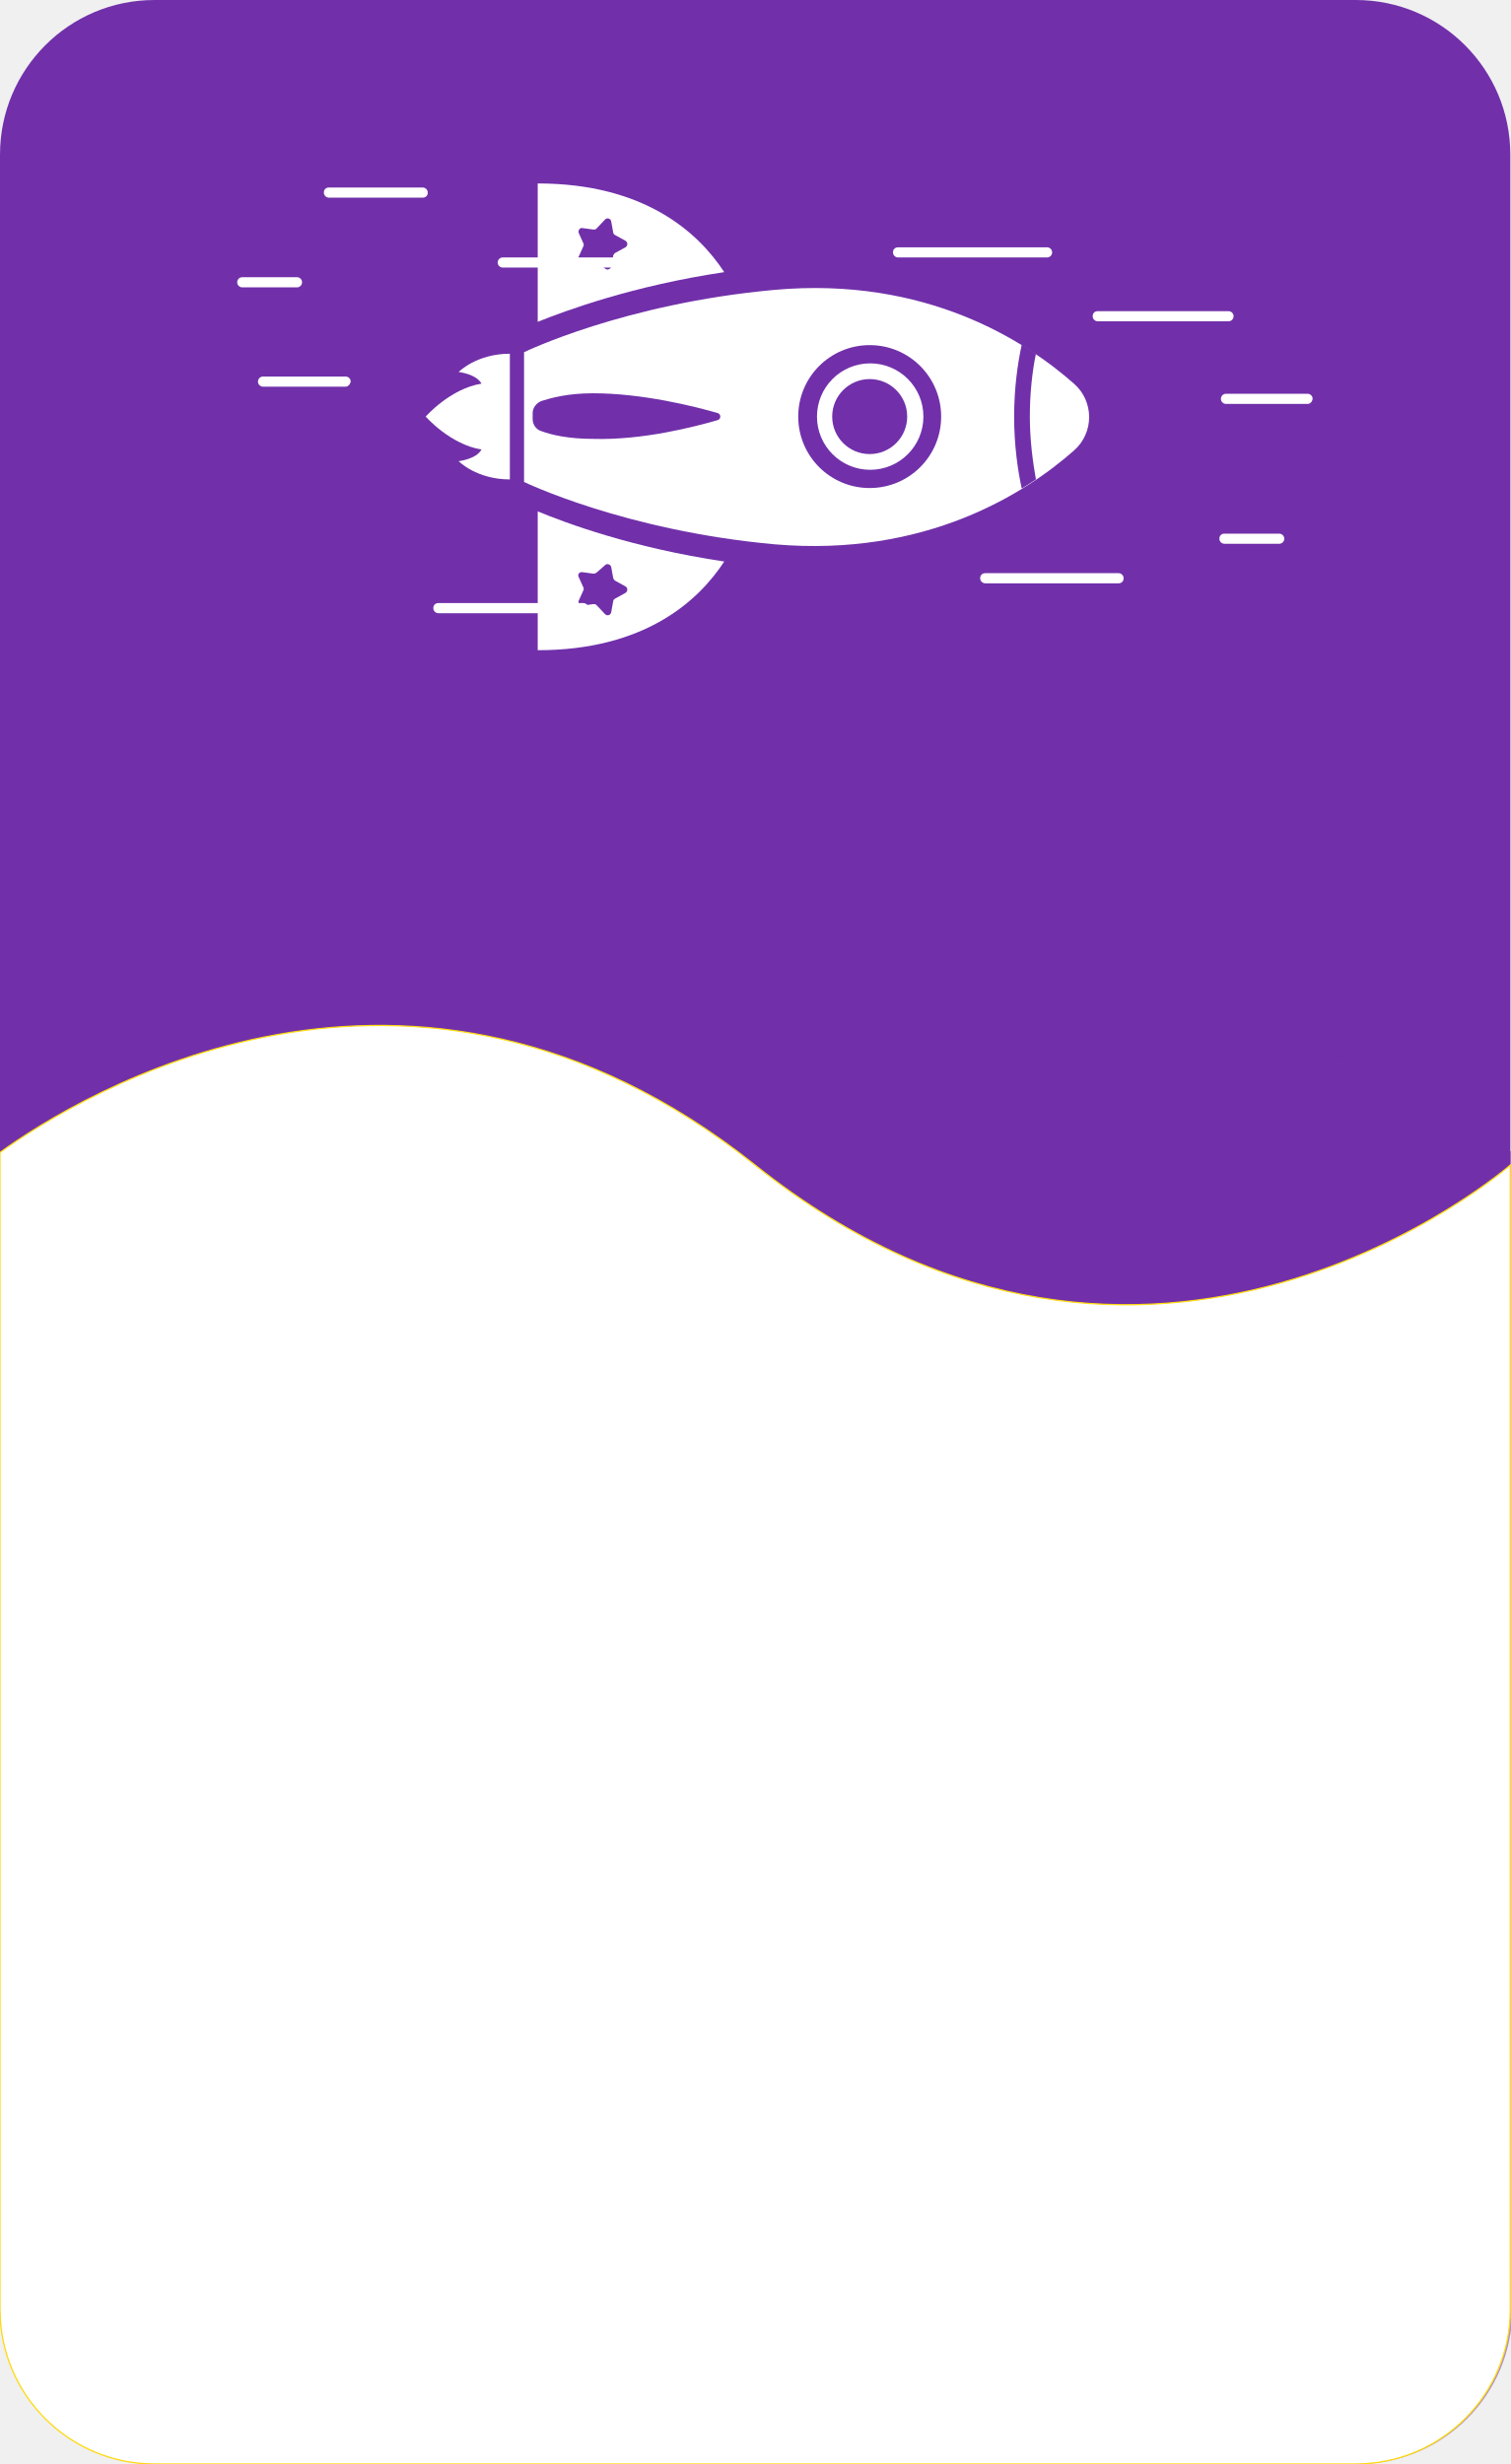
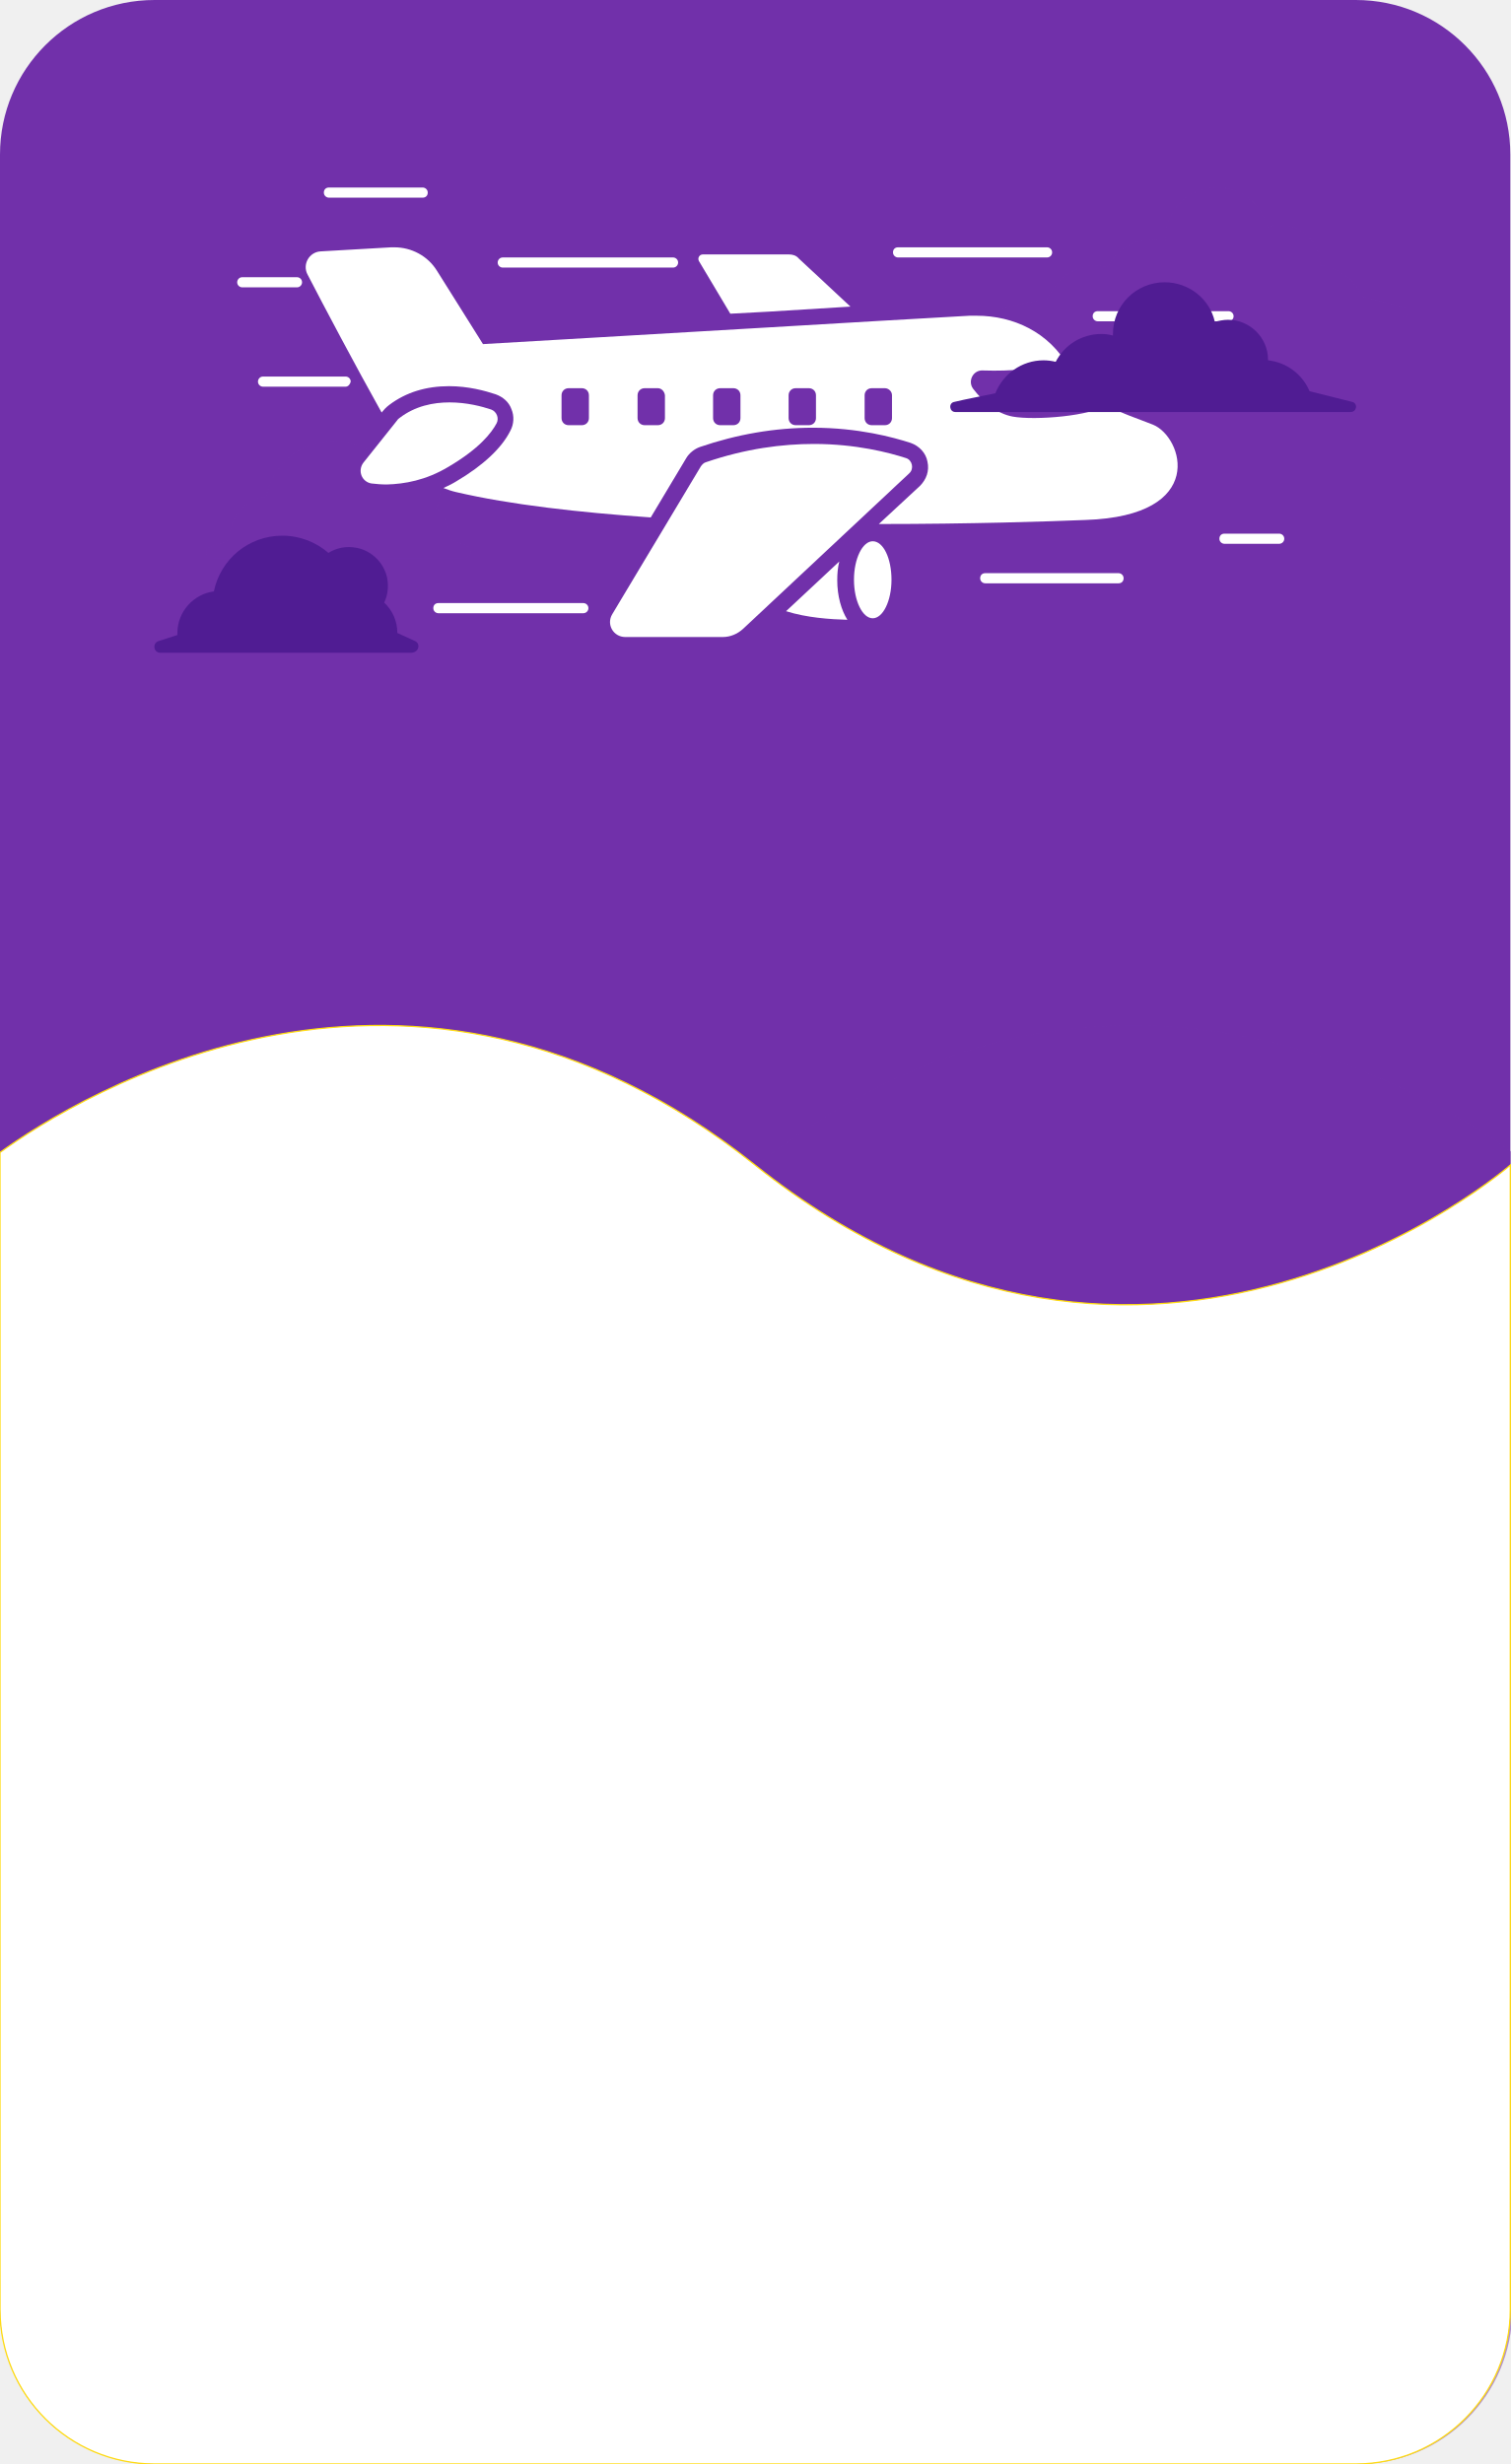
<svg xmlns="http://www.w3.org/2000/svg" version="1.1" id="Layer_1" x="0px" y="0px" viewBox="0 0 298 486.2" style="enable-background:new 0 0 298 486.2;" xml:space="preserve">
  <style type="text/css">
- 	.st0{fill:#232323;}
- 	.st1{fill:#383838;}
+ 	.st0{fill:#7130AA;}
+ 	.st1{opacity:0.5;fill:#7130AA;enable-background:new    ;}
	.st2{fill:#FFFFFF;stroke:#FFDB0F;stroke-width:0.25;stroke-miterlimit:10;}
	.st3{fill:#FFFFFF;}
- 	.st4{fill:#7130AA;}
- 	.st5{opacity:0.5;fill:#7130AA;enable-background:new    ;}
- 	.st6{fill:#24911C;}
- 	.st7{opacity:0.5;fill:#00A79D;enable-background:new    ;}
- 	.st8{opacity:0.5;fill:#383838;enable-background:new    ;}
+ 	.st4{fill:#501C93;}
</style>
-   <path class="st4" d="M267.5,0h-237C13.6,0,0,13.7,0,30.5v425.2c0,16.9,13.7,30.5,30.5,30.5h237c16.9,0,30.5-13.7,30.5-30.5V30.5  C298,13.7,284.4,0,267.5,0z" />
-   <g>
-     <path class="st3" d="M211.9,88.9c4-3.5,4-9.7,0-13.2c-9.4-8.3-29.1-21.2-59.1-18.5c-29.7,2.7-49.4,12.3-49.4,12.3v25.6   c0,0,19.8,9.6,49.4,12.3C182.8,110,202.5,97.2,211.9,88.9z" />
-     <path class="st3" d="M106.1,100.9v27.4c21.1,0,31.7-9.7,36.8-17.5C124.8,108.1,111.6,103.2,106.1,100.9z" />
-     <path class="st3" d="M106.1,63.5V36.2c21.1,0,31.7,9.7,36.8,17.5C124.8,56.4,111.6,61.3,106.1,63.5z" />
-     <path class="st3" d="M100.6,82.2c0,0,0-9.8,0-12.4c-6.6,0-10.1,3.6-10.1,3.6s3.5,0.4,4.5,2.3c-6.2,1-11,6.5-11,6.5s4.8,5.5,11,6.5   c-1,1.9-4.5,2.3-4.5,2.3s3.5,3.6,10.1,3.6C100.6,92,100.6,82.2,100.6,82.2z" />
-     <path class="st4" d="M119.4,121.2c0.4,0.4,1.1,0.2,1.2-0.4l0.4-2.2c0-0.2,0.2-0.4,0.4-0.5l2-1.1c0.5-0.3,0.5-1,0-1.3l-2-1.1   c-0.2-0.1-0.3-0.3-0.4-0.5l-0.4-2.2c-0.1-0.5-0.8-0.8-1.2-0.4l-1.7,1.5c-0.2,0.1-0.4,0.2-0.6,0.2l-2.2-0.3c-0.6-0.1-1,0.5-0.7,1   l0.9,2c0.1,0.2,0.1,0.4,0,0.6l-0.9,2c-0.2,0.5,0.2,1.1,0.7,1l2.2-0.3c0.2,0,0.4,0,0.6,0.2L119.4,121.2z" />
-     <path class="st4" d="M119.4,43.3c0.4-0.4,1.1-0.2,1.2,0.4l0.4,2.2c0,0.2,0.2,0.4,0.4,0.5l2,1.1c0.5,0.3,0.5,1,0,1.3l-2,1.1   c-0.2,0.1-0.3,0.3-0.4,0.5l-0.4,2.2c-0.1,0.5-0.8,0.8-1.2,0.4l-1.7-1.5c-0.2-0.1-0.4-0.2-0.6-0.2l-2.2,0.3c-0.6,0.1-1-0.5-0.7-1   l0.9-2c0.1-0.2,0.1-0.4,0-0.6l-0.9-2c-0.2-0.5,0.2-1.1,0.7-1l2.2,0.3c0.2,0,0.4,0,0.6-0.2L119.4,43.3z" />
-     <path class="st4" d="M141.6,82.9c0.7-0.2,0.7-1.2,0-1.4c-4.5-1.3-14.8-3.9-24.6-3.9c-4.9,0-8.2,0.9-10.1,1.5   c-1.1,0.4-1.8,1.4-1.8,2.4v0.6l0,0v0.6c0,1.1,0.7,2.1,1.8,2.4c1.9,0.7,5.2,1.5,10.1,1.5C126.8,86.9,137.1,84.2,141.6,82.9z" />
-     <g>
-       <circle class="st4" cx="171.6" cy="82.2" r="7.4" />
-       <path class="st4" d="M185.7,82.2c0-7.8-6.3-14.1-14.1-14.1c-7.8,0-14.1,6.3-14.1,14.1s6.3,14.1,14.1,14.1    C179.4,96.3,185.7,90,185.7,82.2z M161.2,82.2c0-5.8,4.7-10.5,10.5-10.5s10.5,4.7,10.5,10.5s-4.7,10.5-10.5,10.5    C165.9,92.7,161.2,88,161.2,82.2z" />
-     </g>
-     <path class="st4" d="M204.4,69.8c-0.9-0.6-1.8-1.2-2.8-1.8c-0.8,3.7-1.5,8.6-1.5,14.2s0.7,10.5,1.5,14.2c1-0.6,1.9-1.2,2.8-1.8   c-0.6-3.4-1.2-7.7-1.2-12.4C203.2,77.5,203.7,73.2,204.4,69.8z" />
-   </g>
-   <path class="st5" d="M149.4,229.9c68.2-54.3,133.8-13.5,149-2.5v228.3c0,16.9-13.7,30.5-30.5,30.5h-237c-16.9,0-30.5-13.7-30.5-30.5  V229.9C0.4,229.9,71.6,291.9,149.4,229.9z" />
+   <path class="st0" d="M267.5,0h-237C13.6,0,0,13.7,0,30.5v425.2c0,16.9,13.7,30.5,30.5,30.5h237c16.9,0,30.5-13.7,30.5-30.5V30.5  C298,13.7,284.4,0,267.5,0z" />
+   <path class="st1" d="M149.4,229.9c68.2-54.3,133.8-13.5,149-2.5v228.3c0,16.9-13.7,30.5-30.5,30.5h-237c-16.9,0-30.5-13.7-30.5-30.5  V229.9C0.4,229.9,71.6,291.9,149.4,229.9z" />
  <path class="st2" d="M149,229.9c-68.2-54.3-133.8-13.5-149-2.5v228.3c0,16.9,13.7,30.5,30.5,30.5h237c16.9,0,30.5-13.7,30.5-30.5  V229.9C298,229.9,226.8,291.9,149,229.9z" />
-   <path class="st5" d="M92.2,107.8l-3.5-1.6c0-2.4-1-4.5-2.6-6c0.7-1.4,0.9-3.1,0.6-4.8c-0.6-3-3-5.4-6-6c-2.1-0.4-4,0-5.6,1  C72.7,88.3,69.5,87,66,87c-6.7,0-12.2,4.7-13.5,11c-4,0.5-7.2,4-7.2,8.2c0,0.1,0,0.3,0,0.4l-3.7,1.2c-1.3,0.4-1,2.3,0.3,2.3h4.3  h41.4h3.8h0.1C92.9,110,93.3,108.3,92.2,107.8z" />
-   <path class="st5" d="M277.1,60.6l-8.4-2.1l0,0c-1.4-3.3-4.5-5.7-8.2-6.1c0,0,0,0,0-0.1c0-4.4-3.6-7.9-7.9-7.9  c-0.9,0-1.8,0.2-2.6,0.4c-1-4.5-5.1-7.8-9.9-7.8c-5.6,0-10.2,4.5-10.2,10.2c0,0.1,0,0.2,0,0.3c-0.8-0.2-1.5-0.3-2.3-0.3  c-3.9,0-7.3,2.2-9,5.5c-0.8-0.2-1.6-0.3-2.4-0.3c-4.3,0-8,2.7-9.5,6.5c-2.8,0.6-5.6,1.1-8.1,1.7c-1.2,0.2-1,2,0.2,2h5.4h1.8h63.5  h4.8h2.5C278,62.6,278.2,60.9,277.1,60.6z" />
+   <path class="st1" d="M92.2,107.8l-3.5-1.6c0-2.4-1-4.5-2.6-6c0.7-1.4,0.9-3.1,0.6-4.8c-0.6-3-3-5.4-6-6c-2.1-0.4-4,0-5.6,1  C72.7,88.3,69.5,87,66,87c-6.7,0-12.2,4.7-13.5,11c-4,0.5-7.2,4-7.2,8.2c0,0.1,0,0.3,0,0.4l-3.7,1.2c-1.3,0.4-1,2.3,0.3,2.3h4.3  h41.4h3.8h0.1C92.9,110,93.3,108.3,92.2,107.8z" />
+   <path class="st1" d="M277.1,60.6l-8.4-2.1l0,0c-1.4-3.3-4.5-5.7-8.2-6.1c0,0,0,0,0-0.1c0-4.4-3.6-7.9-7.9-7.9  c-0.9,0-1.8,0.2-2.6,0.4c-1-4.5-5.1-7.8-9.9-7.8c-5.6,0-10.2,4.5-10.2,10.2c0,0.1,0,0.2,0,0.3c-0.8-0.2-1.5-0.3-2.3-0.3  c-3.9,0-7.3,2.2-9,5.5c-0.8-0.2-1.6-0.3-2.4-0.3c-4.3,0-8,2.7-9.5,6.5c-2.8,0.6-5.6,1.1-8.1,1.7c-1.2,0.2-1,2,0.2,2h5.4h1.8h63.5  h4.8h2.5C278,62.6,278.2,60.9,277.1,60.6z" />
  <g>
    <path class="st3" d="M242.4,63.4h-25.8c-0.5,0-1-0.4-1-1s0.4-1,1-1h25.8c0.5,0,1,0.4,1,1S242.9,63.4,242.4,63.4z" />
  </g>
  <g>
    <path class="st3" d="M115.1,121H86.5c-0.5,0-1-0.4-1-1s0.4-1,1-1h28.6c0.5,0,1,0.4,1,1S115.6,121,115.1,121z" />
  </g>
  <g>
    <path class="st3" d="M68.2,76.3H51.9c-0.5,0-1-0.4-1-1c0-0.5,0.4-1,1-1h16.3c0.5,0,1,0.4,1,1C69.1,75.8,68.7,76.3,68.2,76.3z" />
  </g>
  <g>
    <path class="st3" d="M206.6,50.8h-29.4c-0.5,0-1-0.4-1-1s0.4-1,1-1h29.4c0.5,0,1,0.4,1,1S207.1,50.8,206.6,50.8z" />
  </g>
  <g>
    <path class="st3" d="M252.4,107.3h-10.8c-0.5,0-1-0.4-1-1s0.4-1,1-1h10.8c0.5,0,1,0.4,1,1S252.9,107.3,252.4,107.3z" />
  </g>
  <g>
    <path class="st3" d="M58.6,56.7H47.8c-0.5,0-1-0.4-1-1c0-0.5,0.4-1,1-1h10.8c0.5,0,1,0.4,1,1C59.6,56.2,59.2,56.7,58.6,56.7z" />
  </g>
  <g>
    <path class="st3" d="M83.4,39H64.9c-0.5,0-1-0.4-1-1s0.4-1,1-1h18.5c0.5,0,1,0.4,1,1S84,39,83.4,39z" />
  </g>
  <g>
    <path class="st3" d="M132.8,52.8H99.2c-0.5,0-1-0.4-1-1c0-0.5,0.4-1,1-1h33.6c0.5,0,1,0.4,1,1C133.8,52.3,133.4,52.8,132.8,52.8z" />
  </g>
  <g>
    <path class="st3" d="M258,79.7h-16.1c-0.5,0-1-0.4-1-1c0-0.5,0.4-1,1-1H258c0.5,0,1,0.4,1,1C258.9,79.3,258.5,79.7,258,79.7z" />
  </g>
  <g>
    <path class="st3" d="M220.7,115.1h-26.3c-0.5,0-1-0.4-1-1s0.4-1,1-1h26.3c0.5,0,1,0.4,1,1S221.3,115.1,220.7,115.1z" />
  </g>
+   <g>
+     <path class="st3" d="M167.2,122.3c-1.2-1.9-2-4.7-2-7.8c0-1.3,0.1-2.5,0.4-3.7l-10.5,9.8C159.2,121.9,163.8,122.2,167.2,122.3z" />
+     <path class="st3" d="M155.6,50.2h-16.9c-0.7,0-1.1,0.7-0.8,1.3l6.2,10.4l7.5-0.4l16.2-1L157.6,51C157.1,50.4,156.4,50.2,155.6,50.2   z" />
+     <path class="st3" d="M76.8,79.9c3.3-2.5,7.3-3.7,11.8-3.7c3.8,0,7.1,0.9,9.2,1.6c1.4,0.5,2.6,1.5,3.1,2.9c0.6,1.4,0.5,3-0.2,4.3   C99,88.4,95.4,91.8,90,95c-0.8,0.5-1.7,0.9-2.5,1.3c0.8,0.3,1.6,0.6,2.5,0.8c10.7,2.5,24.2,4,38.4,5l7-11.7c0.6-1,1.6-1.8,2.7-2.2   c7.3-2.5,14.8-3.8,22.3-3.8c9,0,15.9,1.9,19.3,3c1.7,0.6,3,2,3.3,3.7c0.4,1.8-0.2,3.5-1.5,4.8l-8.1,7.5c18.1,0,33.5-0.5,40.8-0.8   c24.2-0.8,19.2-16.4,13.3-18.8c-6-2.4-12.5-3.9-16.6-11.3c-3.9-7-11-10.2-18.2-10.2c-0.5,0-0.9,0-1.4,0c-7.6,0.4-25.9,1.5-39.6,2.3   c-13.7,0.8-56.4,3.3-56.4,3.3l-9.1-14.5c-1.8-2.9-5-4.6-8.4-4.6c-0.2,0-0.4,0-0.6,0l-13.9,0.8c-2.3,0.1-3.7,2.6-2.6,4.6   c3.2,6.2,9.4,17.9,14.6,27.2l0.6-0.7C76.1,80.5,76.5,80.1,76.8,79.9z" />
+     <path class="st3" d="M88.5,92.1c6.1-3.6,8.5-6.7,9.5-8.6c0.5-1,0-2.3-1.1-2.7c-1.8-0.6-4.8-1.4-8.2-1.4c-3.2,0-6.8,0.7-9.9,3.1   c-0.1,0.1-0.3,0.2-0.4,0.4l-6.7,8.4c-1.2,1.6-0.3,3.8,1.6,4.1c0.9,0.1,1.9,0.2,3,0.2C79.8,95.5,84,94.8,88.5,92.1z" />
+     <path class="st3" d="M179.4,93.4c1-0.9,0.6-2.6-0.6-3c-3.4-1.1-9.9-2.8-18.2-2.8c-6.2,0-13.4,0.9-21.3,3.6c-0.4,0.1-0.7,0.4-1,0.8   l-17.5,29.2c-1.2,2,0.2,4.5,2.6,4.5h19.2c1.5,0,2.9-0.6,4-1.6L179.4,93.4z" />
+     <path class="st3" d="M172.2,106.8c-2,0-3.7,3.4-3.7,7.6s1.7,7.6,3.7,7.6s3.7-3.4,3.7-7.6S174.3,106.8,172.2,106.8z" />
+     <path class="st0" d="M211.1,72.5c-0.4-0.7-0.8-1.3-1.2-1.9c-0.2,0.1-3.8,2.9-16,2.5c-1.9-0.1-3,2.1-1.9,3.6c2,2.6,4.6,4.9,7.8,5.5   c4.4,0.8,15.7-0.1,18.7-2.4C215.6,78.3,213,76.1,211.1,72.5z" />
+     <path class="st0" d="M114.8,76.6h-2.6c-0.8,0-1.4,0.6-1.4,1.4v4.5c0,0.8,0.6,1.4,1.4,1.4h2.6c0.8,0,1.4-0.6,1.4-1.4V78   C116.2,77.2,115.6,76.6,114.8,76.6z" />
+     <path class="st0" d="M129.8,76.6h-2.6c-0.8,0-1.4,0.6-1.4,1.4v4.5c0,0.8,0.6,1.4,1.4,1.4h2.6c0.8,0,1.4-0.6,1.4-1.4V78   C131.1,77.2,130.5,76.6,129.8,76.6z" />
+     <path class="st0" d="M144.7,76.6h-2.6c-0.8,0-1.4,0.6-1.4,1.4v4.5c0,0.8,0.6,1.4,1.4,1.4h2.6c0.8,0,1.4-0.6,1.4-1.4V78   C146.1,77.2,145.5,76.6,144.7,76.6z" />
+     <path class="st0" d="M159.6,76.6H157c-0.8,0-1.4,0.6-1.4,1.4v4.5c0,0.8,0.6,1.4,1.4,1.4h2.6c0.8,0,1.4-0.6,1.4-1.4V78   C161,77.2,160.4,76.6,159.6,76.6z" />
+     <path class="st0" d="M174.6,76.6H172c-0.8,0-1.4,0.6-1.4,1.4v4.5c0,0.8,0.6,1.4,1.4,1.4h2.6c0.8,0,1.4-0.6,1.4-1.4V78   C176,77.2,175.3,76.6,174.6,76.6z" />
+   </g>
+   <g>
+     <path class="st4" d="M81.9,126.5l-3.5-1.6c0-2.4-1-4.5-2.6-6c0.7-1.4,0.9-3.1,0.6-4.8c-0.6-3-3-5.4-6-6c-2.1-0.4-4,0-5.6,1   c-2.4-2.1-5.6-3.4-9.1-3.4c-6.7,0-12.2,4.7-13.5,11c-4,0.5-7.2,4-7.2,8.2c0,0.1,0,0.3,0,0.4l-3.7,1.2c-1.3,0.4-1,2.3,0.3,2.3h4.3   h41.4h3.8h0.1C82.7,128.7,83,127,81.9,126.5z" />
+     <path class="st4" d="M266.8,79.3l-8.4-2.1l0,0c-1.4-3.3-4.5-5.7-8.2-6.1c0,0,0,0,0-0.1c0-4.4-3.6-7.9-7.9-7.9   c-0.9,0-1.8,0.2-2.6,0.4c-1-4.5-5.1-7.8-9.9-7.8c-5.6,0-10.2,4.5-10.2,10.2c0,0.1,0,0.2,0,0.3c-0.8-0.2-1.5-0.3-2.3-0.3   c-3.9,0-7.3,2.2-9,5.5c-0.8-0.2-1.6-0.3-2.4-0.3c-4.3,0-8,2.7-9.5,6.5c-2.8,0.6-5.6,1.1-8.1,1.7c-1.2,0.2-1,2,0.2,2h5.4h1.8h63.5   h4.8h2.5C267.7,81.3,268,79.6,266.8,79.3z" />
+   </g>
</svg>
